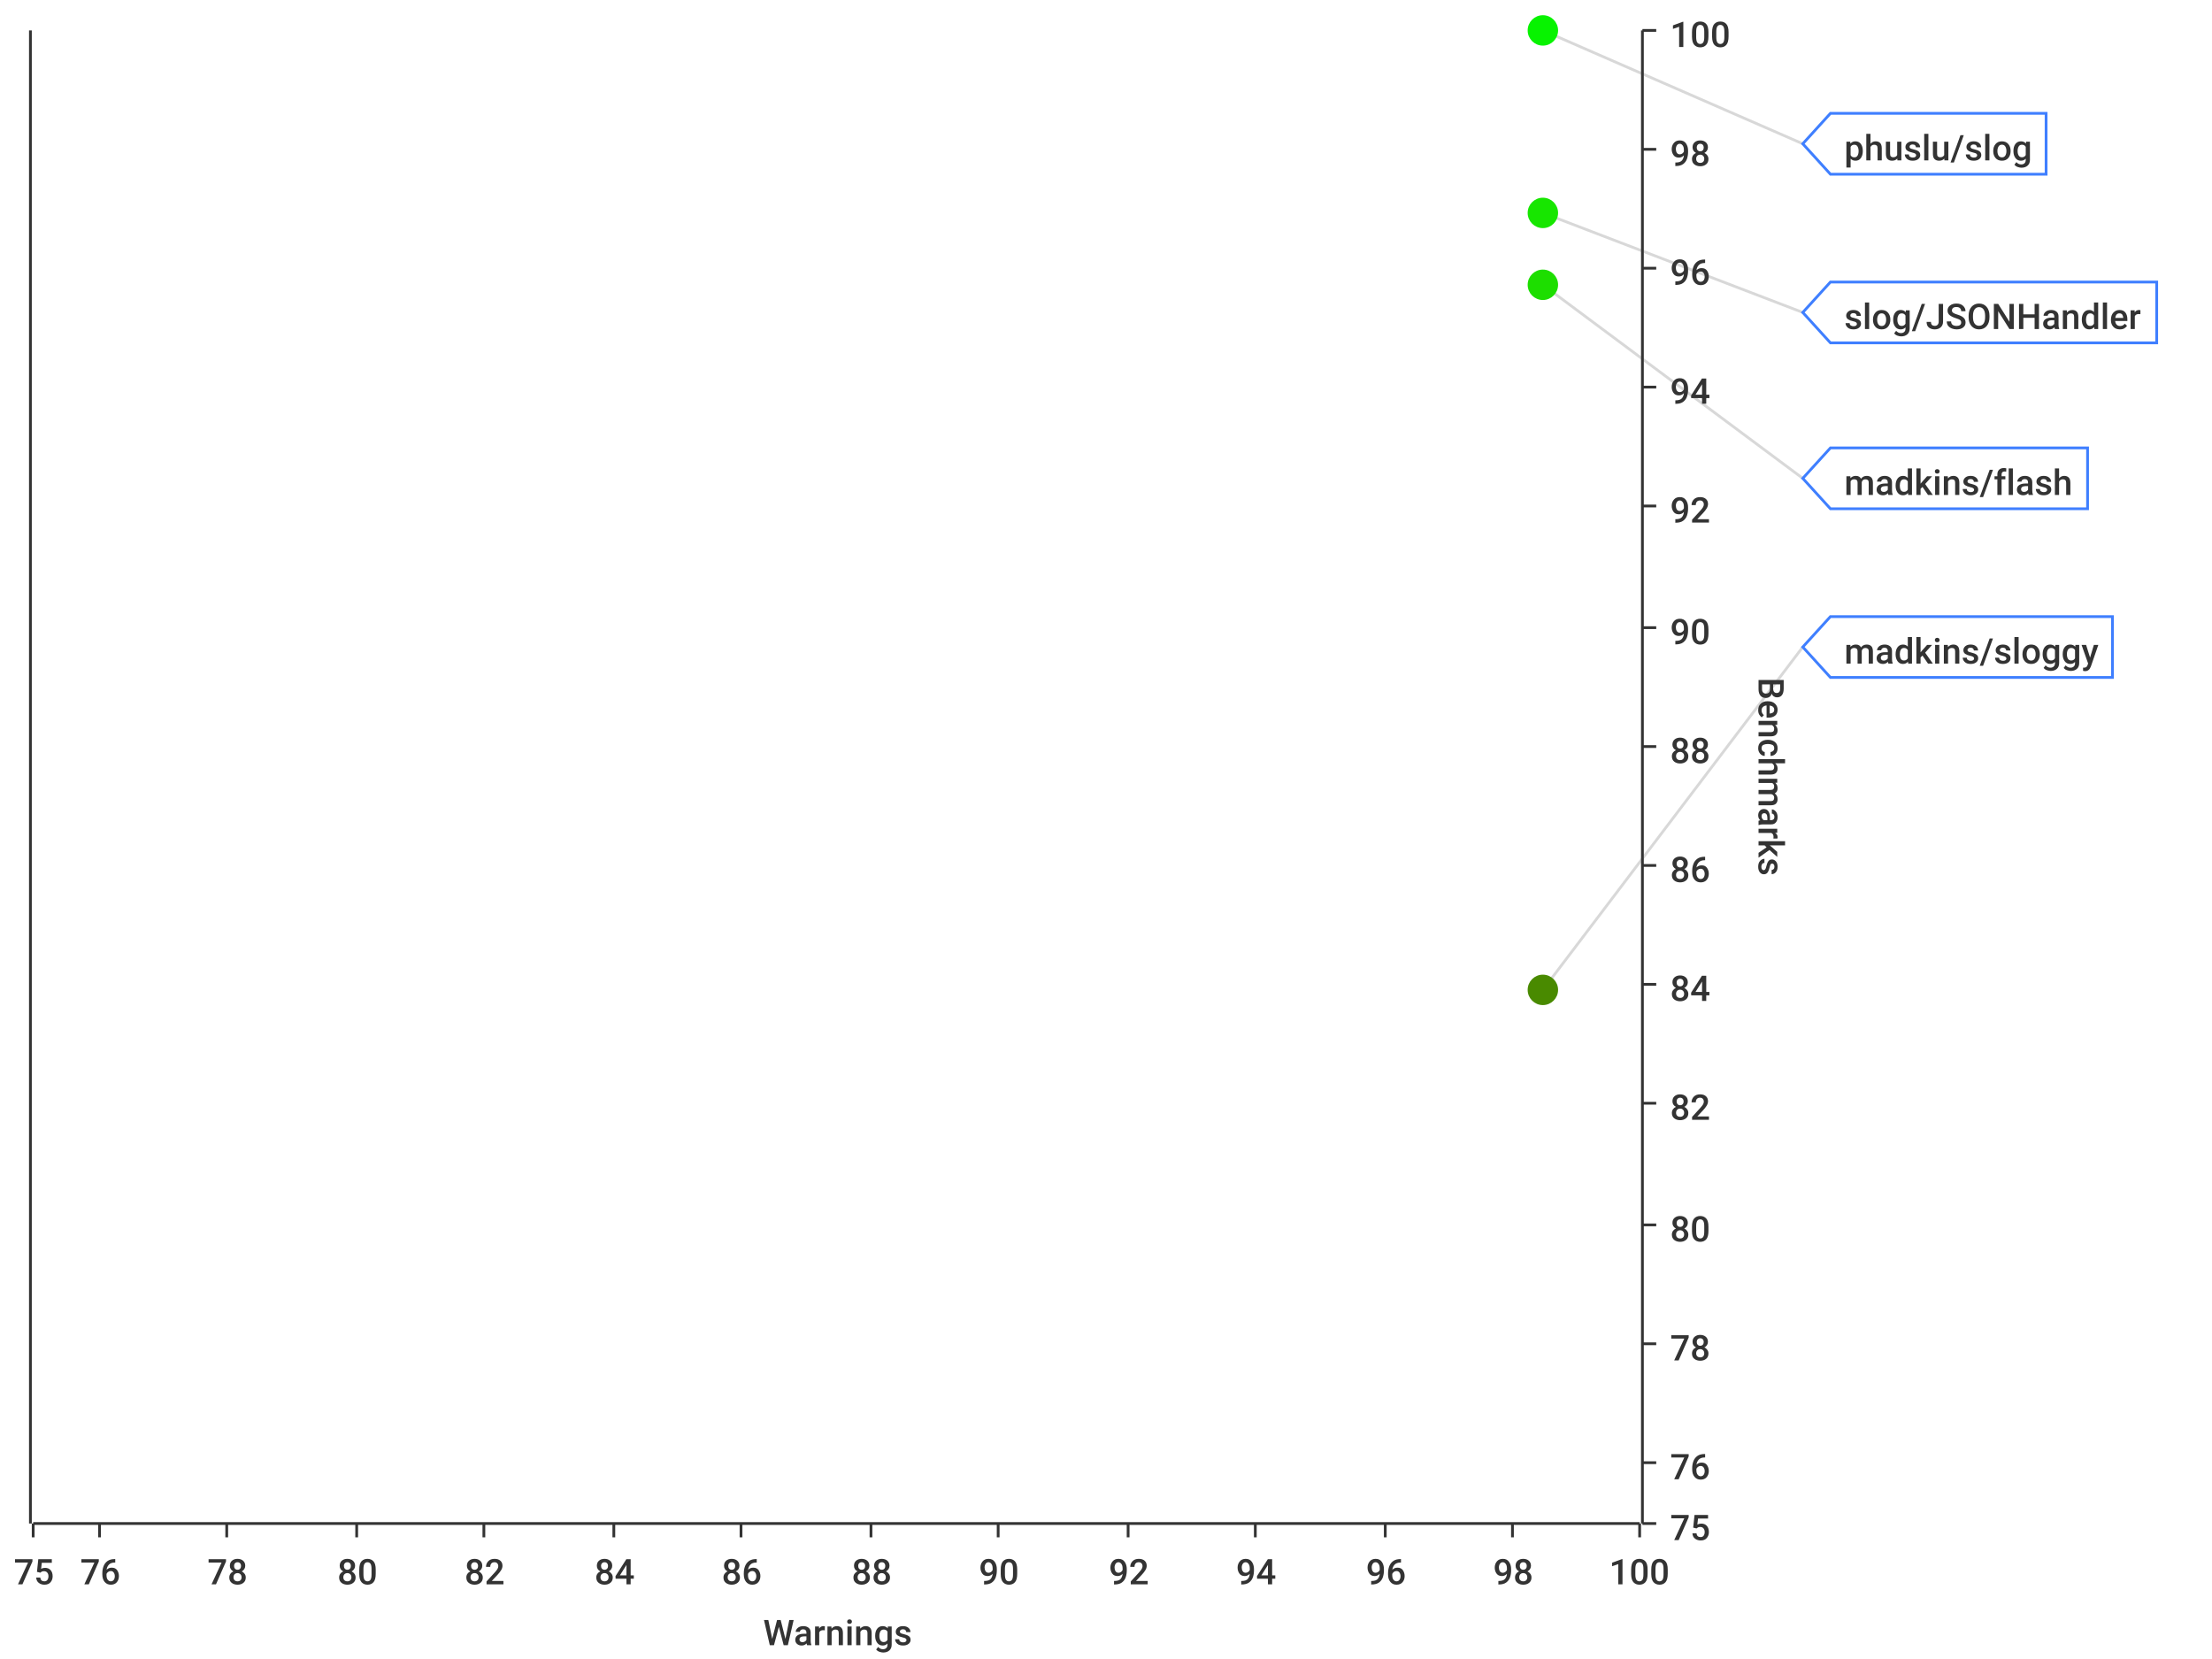
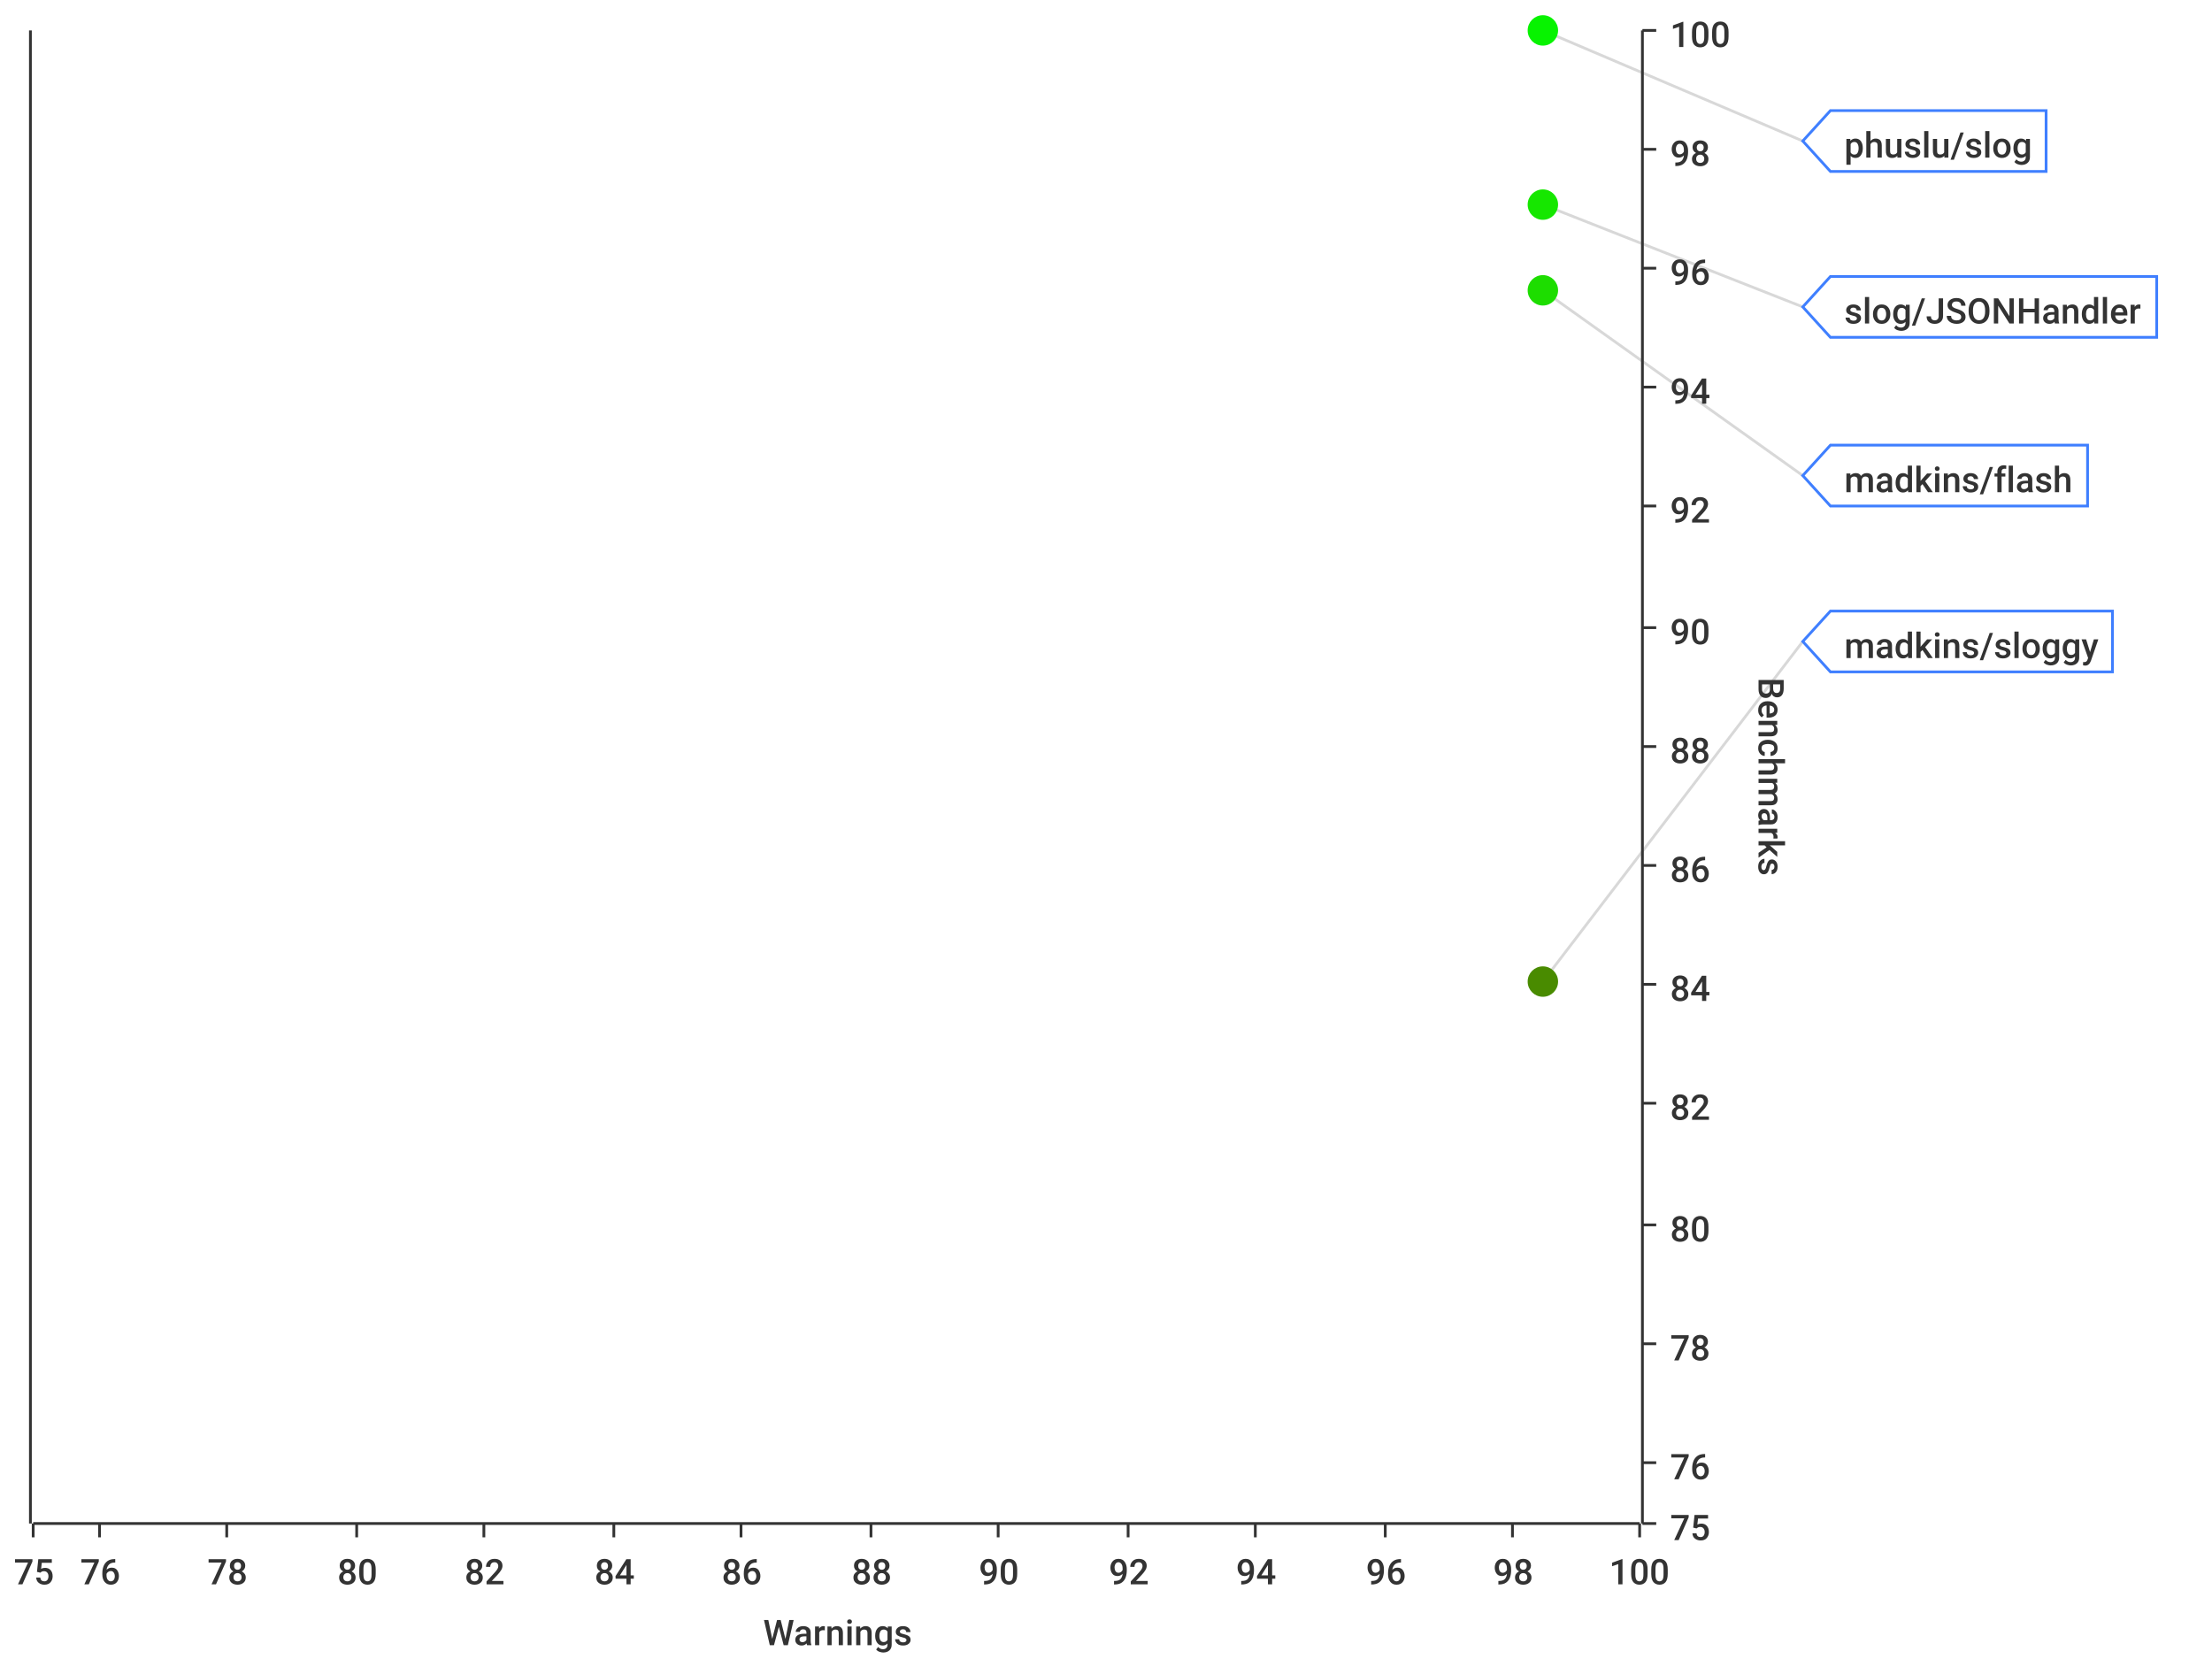
<svg xmlns="http://www.w3.org/2000/svg" width="800" height="600">\n<path d="M 0 0 L 800 0 L 800 600 L 0 600 L 0 0" style="stroke-width:0;stroke:rgba(255,255,255,1.0);fill:rgba(255,255,255,1.0)" />
  <path d="M 12 11 L 593 11 L 593 551 L 12 551 L 12 11" style="stroke-width:0;stroke:rgba(255,255,255,1.0);fill:rgba(255,255,255,1.0)" />
  <path d="M 12 551 L 593 551" style="stroke-width:1;stroke:rgba(51,51,51,1.0);fill:none" />
  <path d="M 12 551 L 12 556" style="stroke-width:1;stroke:rgba(51,51,51,1.0);fill:none" />
  <text x="5" y="573" style="stroke-width:0;stroke:none;fill:rgba(51,51,51,1.0);font-size:12.8px;font-family:'Roboto Medium',sans-serif">75</text>
  <path d="M 36 551 L 36 556" style="stroke-width:1;stroke:rgba(51,51,51,1.0);fill:none" />
  <text x="29" y="573" style="stroke-width:0;stroke:none;fill:rgba(51,51,51,1.0);font-size:12.8px;font-family:'Roboto Medium',sans-serif">76</text>
  <path d="M 82 551 L 82 556" style="stroke-width:1;stroke:rgba(51,51,51,1.0);fill:none" />
  <text x="75" y="573" style="stroke-width:0;stroke:none;fill:rgba(51,51,51,1.0);font-size:12.8px;font-family:'Roboto Medium',sans-serif">78</text>
  <path d="M 129 551 L 129 556" style="stroke-width:1;stroke:rgba(51,51,51,1.0);fill:none" />
  <text x="122" y="573" style="stroke-width:0;stroke:none;fill:rgba(51,51,51,1.0);font-size:12.8px;font-family:'Roboto Medium',sans-serif">80</text>
  <path d="M 175 551 L 175 556" style="stroke-width:1;stroke:rgba(51,51,51,1.0);fill:none" />
  <text x="168" y="573" style="stroke-width:0;stroke:none;fill:rgba(51,51,51,1.0);font-size:12.8px;font-family:'Roboto Medium',sans-serif">82</text>
  <path d="M 222 551 L 222 556" style="stroke-width:1;stroke:rgba(51,51,51,1.0);fill:none" />
  <text x="215" y="573" style="stroke-width:0;stroke:none;fill:rgba(51,51,51,1.0);font-size:12.8px;font-family:'Roboto Medium',sans-serif">84</text>
  <path d="M 268 551 L 268 556" style="stroke-width:1;stroke:rgba(51,51,51,1.0);fill:none" />
  <text x="261" y="573" style="stroke-width:0;stroke:none;fill:rgba(51,51,51,1.0);font-size:12.8px;font-family:'Roboto Medium',sans-serif">86</text>
  <path d="M 315 551 L 315 556" style="stroke-width:1;stroke:rgba(51,51,51,1.0);fill:none" />
  <text x="308" y="573" style="stroke-width:0;stroke:none;fill:rgba(51,51,51,1.0);font-size:12.8px;font-family:'Roboto Medium',sans-serif">88</text>
  <path d="M 361 551 L 361 556" style="stroke-width:1;stroke:rgba(51,51,51,1.0);fill:none" />
  <text x="354" y="573" style="stroke-width:0;stroke:none;fill:rgba(51,51,51,1.0);font-size:12.8px;font-family:'Roboto Medium',sans-serif">90</text>
  <path d="M 408 551 L 408 556" style="stroke-width:1;stroke:rgba(51,51,51,1.0);fill:none" />
  <text x="401" y="573" style="stroke-width:0;stroke:none;fill:rgba(51,51,51,1.0);font-size:12.8px;font-family:'Roboto Medium',sans-serif">92</text>
  <path d="M 454 551 L 454 556" style="stroke-width:1;stroke:rgba(51,51,51,1.0);fill:none" />
  <text x="447" y="573" style="stroke-width:0;stroke:none;fill:rgba(51,51,51,1.0);font-size:12.8px;font-family:'Roboto Medium',sans-serif">94</text>
  <path d="M 501 551 L 501 556" style="stroke-width:1;stroke:rgba(51,51,51,1.0);fill:none" />
  <text x="494" y="573" style="stroke-width:0;stroke:none;fill:rgba(51,51,51,1.0);font-size:12.8px;font-family:'Roboto Medium',sans-serif">96</text>
  <path d="M 547 551 L 547 556" style="stroke-width:1;stroke:rgba(51,51,51,1.0);fill:none" />
  <text x="540" y="573" style="stroke-width:0;stroke:none;fill:rgba(51,51,51,1.0);font-size:12.8px;font-family:'Roboto Medium',sans-serif">98</text>
  <path d="M 593 551 L 593 556" style="stroke-width:1;stroke:rgba(51,51,51,1.0);fill:none" />
  <text x="582" y="573" style="stroke-width:0;stroke:none;fill:rgba(51,51,51,1.0);font-size:12.8px;font-family:'Roboto Medium',sans-serif">100</text>
  <text x="276" y="595" style="stroke-width:0;stroke:none;fill:rgba(51,51,51,1.0);font-size:12.8px;font-family:'Roboto Medium',sans-serif">Warnings</text>
  <path d="M 36 551 L 36 11" style="stroke-width:0;stroke:none;fill:none" />
  <path d="M 82 551 L 82 11" style="stroke-width:0;stroke:none;fill:none" />
  <path d="M 129 551 L 129 11" style="stroke-width:0;stroke:none;fill:none" />
  <path d="M 175 551 L 175 11" style="stroke-width:0;stroke:none;fill:none" />
  <path d="M 222 551 L 222 11" style="stroke-width:0;stroke:none;fill:none" />
  <path d="M 268 551 L 268 11" style="stroke-width:0;stroke:none;fill:none" />
  <path d="M 315 551 L 315 11" style="stroke-width:0;stroke:none;fill:none" />
  <path d="M 361 551 L 361 11" style="stroke-width:0;stroke:none;fill:none" />
  <path d="M 408 551 L 408 11" style="stroke-width:0;stroke:none;fill:none" />
  <path d="M 454 551 L 454 11" style="stroke-width:0;stroke:none;fill:none" />
  <path d="M 501 551 L 501 11" style="stroke-width:0;stroke:none;fill:none" />
  <path d="M 547 551 L 547 11" style="stroke-width:0;stroke:none;fill:none" />
  <path d="M 594 551 L 594 11" style="stroke-width:1;stroke:rgba(51,51,51,1.0);fill:none" />
  <path d="M 594 551 L 599 551" style="stroke-width:1;stroke:rgba(51,51,51,1.0);fill:none" />
  <text x="604" y="557" style="stroke-width:0;stroke:none;fill:rgba(51,51,51,1.0);font-size:12.8px;font-family:'Roboto Medium',sans-serif">75</text>
  <path d="M 594 529 L 599 529" style="stroke-width:1;stroke:rgba(51,51,51,1.0);fill:none" />
  <text x="604" y="535" style="stroke-width:0;stroke:none;fill:rgba(51,51,51,1.0);font-size:12.8px;font-family:'Roboto Medium',sans-serif">76</text>
  <path d="M 594 486 L 599 486" style="stroke-width:1;stroke:rgba(51,51,51,1.0);fill:none" />
  <text x="604" y="492" style="stroke-width:0;stroke:none;fill:rgba(51,51,51,1.0);font-size:12.8px;font-family:'Roboto Medium',sans-serif">78</text>
  <path d="M 594 443 L 599 443" style="stroke-width:1;stroke:rgba(51,51,51,1.0);fill:none" />
  <text x="604" y="449" style="stroke-width:0;stroke:none;fill:rgba(51,51,51,1.0);font-size:12.8px;font-family:'Roboto Medium',sans-serif">80</text>
  <path d="M 594 399 L 599 399" style="stroke-width:1;stroke:rgba(51,51,51,1.0);fill:none" />
  <text x="604" y="405" style="stroke-width:0;stroke:none;fill:rgba(51,51,51,1.0);font-size:12.8px;font-family:'Roboto Medium',sans-serif">82</text>
  <path d="M 594 356 L 599 356" style="stroke-width:1;stroke:rgba(51,51,51,1.0);fill:none" />
  <text x="604" y="362" style="stroke-width:0;stroke:none;fill:rgba(51,51,51,1.0);font-size:12.8px;font-family:'Roboto Medium',sans-serif">84</text>
  <path d="M 594 313 L 599 313" style="stroke-width:1;stroke:rgba(51,51,51,1.0);fill:none" />
  <text x="604" y="319" style="stroke-width:0;stroke:none;fill:rgba(51,51,51,1.0);font-size:12.8px;font-family:'Roboto Medium',sans-serif">86</text>
  <path d="M 594 270 L 599 270" style="stroke-width:1;stroke:rgba(51,51,51,1.0);fill:none" />
  <text x="604" y="276" style="stroke-width:0;stroke:none;fill:rgba(51,51,51,1.0);font-size:12.8px;font-family:'Roboto Medium',sans-serif">88</text>
  <path d="M 594 227 L 599 227" style="stroke-width:1;stroke:rgba(51,51,51,1.0);fill:none" />
  <text x="604" y="233" style="stroke-width:0;stroke:none;fill:rgba(51,51,51,1.0);font-size:12.8px;font-family:'Roboto Medium',sans-serif">90</text>
  <path d="M 594 183 L 599 183" style="stroke-width:1;stroke:rgba(51,51,51,1.0);fill:none" />
  <text x="604" y="189" style="stroke-width:0;stroke:none;fill:rgba(51,51,51,1.0);font-size:12.8px;font-family:'Roboto Medium',sans-serif">92</text>
  <path d="M 594 140 L 599 140" style="stroke-width:1;stroke:rgba(51,51,51,1.0);fill:none" />
  <text x="604" y="146" style="stroke-width:0;stroke:none;fill:rgba(51,51,51,1.0);font-size:12.8px;font-family:'Roboto Medium',sans-serif">94</text>
  <path d="M 594 97 L 599 97" style="stroke-width:1;stroke:rgba(51,51,51,1.0);fill:none" />
  <text x="604" y="103" style="stroke-width:0;stroke:none;fill:rgba(51,51,51,1.0);font-size:12.8px;font-family:'Roboto Medium',sans-serif">96</text>
  <path d="M 594 54 L 599 54" style="stroke-width:1;stroke:rgba(51,51,51,1.0);fill:none" />
  <text x="604" y="60" style="stroke-width:0;stroke:none;fill:rgba(51,51,51,1.0);font-size:12.8px;font-family:'Roboto Medium',sans-serif">98</text>
  <path d="M 594 11 L 599 11" style="stroke-width:1;stroke:rgba(51,51,51,1.0);fill:none" />
  <text x="604" y="17" style="stroke-width:0;stroke:none;fill:rgba(51,51,51,1.0);font-size:12.8px;font-family:'Roboto Medium',sans-serif">100</text>
  <text x="636" y="245" style="stroke-width:0;stroke:none;fill:rgba(51,51,51,1.0);font-size:12.8px;font-family:'Roboto Medium',sans-serif" transform="rotate(90.00,636,245)">Benchmarks</text>
  <path d="M 12 2171 L 593 2171" style="stroke-width:0;stroke:none;fill:none" />
  <path d="M 12 529 L 593 529" style="stroke-width:0;stroke:none;fill:none" />
  <path d="M 12 486 L 593 486" style="stroke-width:0;stroke:none;fill:none" />
  <path d="M 12 443 L 593 443" style="stroke-width:0;stroke:none;fill:none" />
  <path d="M 12 399 L 593 399" style="stroke-width:0;stroke:none;fill:none" />
  <path d="M 12 356 L 593 356" style="stroke-width:0;stroke:none;fill:none" />
  <path d="M 12 313 L 593 313" style="stroke-width:0;stroke:none;fill:none" />
  <path d="M 12 270 L 593 270" style="stroke-width:0;stroke:none;fill:none" />
  <path d="M 12 227 L 593 227" style="stroke-width:0;stroke:none;fill:none" />
  <path d="M 12 183 L 593 183" style="stroke-width:0;stroke:none;fill:none" />
  <path d="M 12 140 L 593 140" style="stroke-width:0;stroke:none;fill:none" />
  <path d="M 12 97 L 593 97" style="stroke-width:0;stroke:none;fill:none" />
  <path d="M 12 54 L 593 54" style="stroke-width:0;stroke:none;fill:none" />
  <path d="M 11 551 L 11 11" style="stroke-width:1;stroke:rgba(51,51,51,1.0);fill:none" />
  <path d="M 11 -9223372036854775257 L 6 -9223372036854775257" style="stroke-width:1;stroke:rgba(51,51,51,1.0);fill:none" />
  <text x="-25" y="-9223372036854775251" style="stroke-width:0;stroke:none;fill:rgba(51,51,51,1.0);font-size:12.8px;font-family:'Roboto Medium',sans-serif">0.00</text>
  <path d="M 11 -9223372036854775257 L 6 -9223372036854775257" style="stroke-width:1;stroke:rgba(51,51,51,1.0);fill:none" />
  <text x="-25" y="-9223372036854775251" style="stroke-width:0;stroke:none;fill:rgba(51,51,51,1.0);font-size:12.8px;font-family:'Roboto Medium',sans-serif">0.00</text>
  <path d="M 11 -9223372036854775257 L 6 -9223372036854775257" style="stroke-width:1;stroke:rgba(51,51,51,1.0);fill:none" />
  <text x="-25" y="-9223372036854775251" style="stroke-width:0;stroke:none;fill:rgba(51,51,51,1.0);font-size:12.8px;font-family:'Roboto Medium',sans-serif">0.00</text>
  <path d="M 11 -9223372036854775257 L 6 -9223372036854775257" style="stroke-width:1;stroke:rgba(51,51,51,1.0);fill:none" />
  <text x="-25" y="-9223372036854775251" style="stroke-width:0;stroke:none;fill:rgba(51,51,51,1.0);font-size:12.8px;font-family:'Roboto Medium',sans-serif">0.00</text>
  <path d="M 11 -9223372036854775257 L 6 -9223372036854775257" style="stroke-width:1;stroke:rgba(51,51,51,1.0);fill:none" />
  <text x="-25" y="-9223372036854775251" style="stroke-width:0;stroke:none;fill:rgba(51,51,51,1.0);font-size:12.8px;font-family:'Roboto Medium',sans-serif">0.00</text>
  <path d="M 11 -9223372036854775257 L 6 -9223372036854775257" style="stroke-width:1;stroke:rgba(51,51,51,1.0);fill:none" />
  <text x="-25" y="-9223372036854775251" style="stroke-width:0;stroke:none;fill:rgba(51,51,51,1.0);font-size:12.8px;font-family:'Roboto Medium',sans-serif">0.00</text>
  <path d="M 11 -9223372036854775257 L 6 -9223372036854775257" style="stroke-width:1;stroke:rgba(51,51,51,1.0);fill:none" />
  <text x="-25" y="-9223372036854775251" style="stroke-width:0;stroke:none;fill:rgba(51,51,51,1.0);font-size:12.8px;font-family:'Roboto Medium',sans-serif">0.00</text>
  <path d="M 11 -9223372036854775257 L 6 -9223372036854775257" style="stroke-width:1;stroke:rgba(51,51,51,1.0);fill:none" />
  <text x="-25" y="-9223372036854775251" style="stroke-width:0;stroke:none;fill:rgba(51,51,51,1.0);font-size:12.8px;font-family:'Roboto Medium',sans-serif">0.00</text>
  <path d="M 11 -9223372036854775257 L 6 -9223372036854775257" style="stroke-width:1;stroke:rgba(51,51,51,1.0);fill:none" />
  <text x="-25" y="-9223372036854775251" style="stroke-width:0;stroke:none;fill:rgba(51,51,51,1.0);font-size:12.8px;font-family:'Roboto Medium',sans-serif">0.00</text>
  <path d="M 11 -9223372036854775257 L 6 -9223372036854775257" style="stroke-width:1;stroke:rgba(51,51,51,1.0);fill:none" />
  <text x="-25" y="-9223372036854775251" style="stroke-width:0;stroke:none;fill:rgba(51,51,51,1.0);font-size:12.8px;font-family:'Roboto Medium',sans-serif">0.00</text>
  <path d="M 11 -9223372036854775257 L 6 -9223372036854775257" style="stroke-width:1;stroke:rgba(51,51,51,1.0);fill:none" />
  <text x="-25" y="-9223372036854775251" style="stroke-width:0;stroke:none;fill:rgba(51,51,51,1.0);font-size:12.8px;font-family:'Roboto Medium',sans-serif">0.00</text>
  <path d="M 11 -9223372036854775257 L 6 -9223372036854775257" style="stroke-width:1;stroke:rgba(51,51,51,1.0);fill:none" />
  <text x="-25" y="-9223372036854775251" style="stroke-width:0;stroke:none;fill:rgba(51,51,51,1.0);font-size:12.8px;font-family:'Roboto Medium',sans-serif">0.00</text>
  <path d="M 11 -9223372036854775257 L 6 -9223372036854775257" style="stroke-width:1;stroke:rgba(51,51,51,1.0);fill:none" />
  <text x="-25" y="-9223372036854775251" style="stroke-width:0;stroke:none;fill:rgba(51,51,51,1.0);font-size:12.8px;font-family:'Roboto Medium',sans-serif">0.00</text>
  <path d="M 11 -9223372036854775257 L 6 -9223372036854775257" style="stroke-width:1;stroke:rgba(51,51,51,1.0);fill:none" />
  <text x="-25" y="-9223372036854775251" style="stroke-width:0;stroke:none;fill:rgba(51,51,51,1.0);font-size:12.8px;font-family:'Roboto Medium',sans-serif">0.00</text>
  <path d="M 11 -9223372036854775257 L 6 -9223372036854775257" style="stroke-width:1;stroke:rgba(51,51,51,1.0);fill:none" />
  <text x="-25" y="-9223372036854775251" style="stroke-width:0;stroke:none;fill:rgba(51,51,51,1.0);font-size:12.8px;font-family:'Roboto Medium',sans-serif">0.00</text>
  <path d="M 12 -9223372036854775257 L 593 -9223372036854775257" style="stroke-width:0;stroke:none;fill:none" />
  <path d="M 12 -9223372036854775257 L 593 -9223372036854775257" style="stroke-width:0;stroke:none;fill:none" />
  <path d="M 12 -9223372036854775257 L 593 -9223372036854775257" style="stroke-width:0;stroke:none;fill:none" />
  <path d="M 12 -9223372036854775257 L 593 -9223372036854775257" style="stroke-width:0;stroke:none;fill:none" />
  <path d="M 12 -9223372036854775257 L 593 -9223372036854775257" style="stroke-width:0;stroke:none;fill:none" />
  <path d="M 12 -9223372036854775257 L 593 -9223372036854775257" style="stroke-width:0;stroke:none;fill:none" />
  <path d="M 12 -9223372036854775257 L 593 -9223372036854775257" style="stroke-width:0;stroke:none;fill:none" />
  <path d="M 12 -9223372036854775257 L 593 -9223372036854775257" style="stroke-width:0;stroke:none;fill:none" />
  <path d="M 12 -9223372036854775257 L 593 -9223372036854775257" style="stroke-width:0;stroke:none;fill:none" />
  <path d="M 12 -9223372036854775257 L 593 -9223372036854775257" style="stroke-width:0;stroke:none;fill:none" />
  <path d="M 12 -9223372036854775257 L 593 -9223372036854775257" style="stroke-width:0;stroke:none;fill:none" />
  <path d="M 12 -9223372036854775257 L 593 -9223372036854775257" style="stroke-width:0;stroke:none;fill:none" />
  <path d="M 12 -9223372036854775257 L 593 -9223372036854775257" style="stroke-width:0;stroke:none;fill:none" />
  <path d="M 12 -9223372036854775257 L 593 -9223372036854775257" style="stroke-width:0;stroke:none;fill:none" />
-   <path d="M 558 11 L 652 52" style="stroke-width:1;stroke:rgba(63,63,63,0.2);fill:none" />
-   <path d="M 558 77 L 652 113" style="stroke-width:1;stroke:rgba(63,63,63,0.2);fill:none" />
-   <path d="M 558 103 L 652 173" style="stroke-width:1;stroke:rgba(63,63,63,0.2);fill:none" />
-   <path d="M 558 358 L 652 234" style="stroke-width:1;stroke:rgba(63,63,63,0.2);fill:none" />
+   <path d="M 558 11 L 652 51" style="stroke-width:1;stroke:rgba(63,63,63,0.2);fill:none" />
+   <path d="M 558 74 L 652 111" style="stroke-width:1;stroke:rgba(63,63,63,0.2);fill:none" />
+   <path d="M 558 105 L 652 172" style="stroke-width:1;stroke:rgba(63,63,63,0.2);fill:none" />
+   <path d="M 558 355 L 652 232" style="stroke-width:1;stroke:rgba(63,63,63,0.2);fill:none" />
  <circle cx="558" cy="11" r="5" style="stroke-width:1;stroke:rgba(7,243,0,1.0);fill:rgba(7,243,0,1.0)" />
  <path d="" style="stroke-width:1;stroke:rgba(7,243,0,1.0);fill:rgba(7,243,0,1.0)" />
-   <circle cx="558" cy="77" r="5" style="stroke-width:1;stroke:rgba(23,230,0,1.0);fill:rgba(23,230,0,1.0)" />
-   <path d="" style="stroke-width:1;stroke:rgba(23,230,0,1.0);fill:rgba(23,230,0,1.0)" />
-   <circle cx="558" cy="103" r="5" style="stroke-width:1;stroke:rgba(29,222,0,1.0);fill:rgba(29,222,0,1.0)" />
-   <path d="" style="stroke-width:1;stroke:rgba(29,222,0,1.0);fill:rgba(29,222,0,1.0)" />
-   <circle cx="558" cy="358" r="5" style="stroke-width:1;stroke:rgba(73,138,0,1.0);fill:rgba(73,138,0,1.0)" />
-   <path d="" style="stroke-width:1;stroke:rgba(73,138,0,1.0);fill:rgba(73,138,0,1.0)" />
-   <path d="M 652 52 L 662 41 L 740 41 L 740 63 L 662 63 L 652 52 Z" style="stroke-width:1;stroke:rgba(63,127,255,1.0);fill:rgba(255,255,255,1.0)" />
-   <text x="667" y="58" style="stroke-width:0;stroke:none;fill:rgba(51,51,51,1.0);font-size:12.8px;font-family:'Roboto Medium',sans-serif">phuslu/slog</text>
-   <path d="M 652 113 L 662 102 L 780 102 L 780 124 L 662 124 L 652 113 Z" style="stroke-width:1;stroke:rgba(63,127,255,1.0);fill:rgba(255,255,255,1.0)" />
-   <text x="667" y="119" style="stroke-width:0;stroke:none;fill:rgba(51,51,51,1.0);font-size:12.8px;font-family:'Roboto Medium',sans-serif">slog/JSONHandler</text>
-   <path d="M 652 173 L 662 162 L 755 162 L 755 184 L 662 184 L 652 173 Z" style="stroke-width:1;stroke:rgba(63,127,255,1.0);fill:rgba(255,255,255,1.0)" />
-   <text x="667" y="179" style="stroke-width:0;stroke:none;fill:rgba(51,51,51,1.0);font-size:12.8px;font-family:'Roboto Medium',sans-serif">madkins/flash</text>
-   <path d="M 652 234 L 662 223 L 764 223 L 764 245 L 662 245 L 652 234 Z" style="stroke-width:1;stroke:rgba(63,127,255,1.0);fill:rgba(255,255,255,1.0)" />
-   <text x="667" y="240" style="stroke-width:0;stroke:none;fill:rgba(51,51,51,1.0);font-size:12.8px;font-family:'Roboto Medium',sans-serif">madkins/sloggy</text>
+   <circle cx="558" cy="74" r="5" style="stroke-width:1;stroke:rgba(22,231,0,1.0);fill:rgba(22,231,0,1.0)" />
+   <path d="" style="stroke-width:1;stroke:rgba(22,231,0,1.0);fill:rgba(22,231,0,1.0)" />
+   <circle cx="558" cy="105" r="5" style="stroke-width:1;stroke:rgba(29,221,0,1.0);fill:rgba(29,221,0,1.0)" />
+   <path d="" style="stroke-width:1;stroke:rgba(29,221,0,1.0);fill:rgba(29,221,0,1.0)" />
+   <circle cx="558" cy="355" r="5" style="stroke-width:1;stroke:rgba(73,139,0,1.0);fill:rgba(73,139,0,1.0)" />
+   <path d="" style="stroke-width:1;stroke:rgba(73,139,0,1.0);fill:rgba(73,139,0,1.0)" />
+   <path d="M 652 51 L 662 40 L 740 40 L 740 62 L 662 62 L 652 51 Z" style="stroke-width:1;stroke:rgba(63,127,255,1.0);fill:rgba(255,255,255,1.0)" />
+   <text x="667" y="57" style="stroke-width:0;stroke:none;fill:rgba(51,51,51,1.0);font-size:12.8px;font-family:'Roboto Medium',sans-serif">phuslu/slog</text>
+   <path d="M 652 111 L 662 100 L 780 100 L 780 122 L 662 122 L 652 111 Z" style="stroke-width:1;stroke:rgba(63,127,255,1.0);fill:rgba(255,255,255,1.0)" />
+   <text x="667" y="117" style="stroke-width:0;stroke:none;fill:rgba(51,51,51,1.0);font-size:12.8px;font-family:'Roboto Medium',sans-serif">slog/JSONHandler</text>
+   <path d="M 652 172 L 662 161 L 755 161 L 755 183 L 662 183 L 652 172 Z" style="stroke-width:1;stroke:rgba(63,127,255,1.0);fill:rgba(255,255,255,1.0)" />
+   <text x="667" y="178" style="stroke-width:0;stroke:none;fill:rgba(51,51,51,1.0);font-size:12.8px;font-family:'Roboto Medium',sans-serif">madkins/flash</text>
+   <path d="M 652 232 L 662 221 L 764 221 L 764 243 L 662 243 L 652 232 Z" style="stroke-width:1;stroke:rgba(63,127,255,1.0);fill:rgba(255,255,255,1.0)" />
+   <text x="667" y="238" style="stroke-width:0;stroke:none;fill:rgba(51,51,51,1.0);font-size:12.8px;font-family:'Roboto Medium',sans-serif">madkins/sloggy</text>
</svg>
